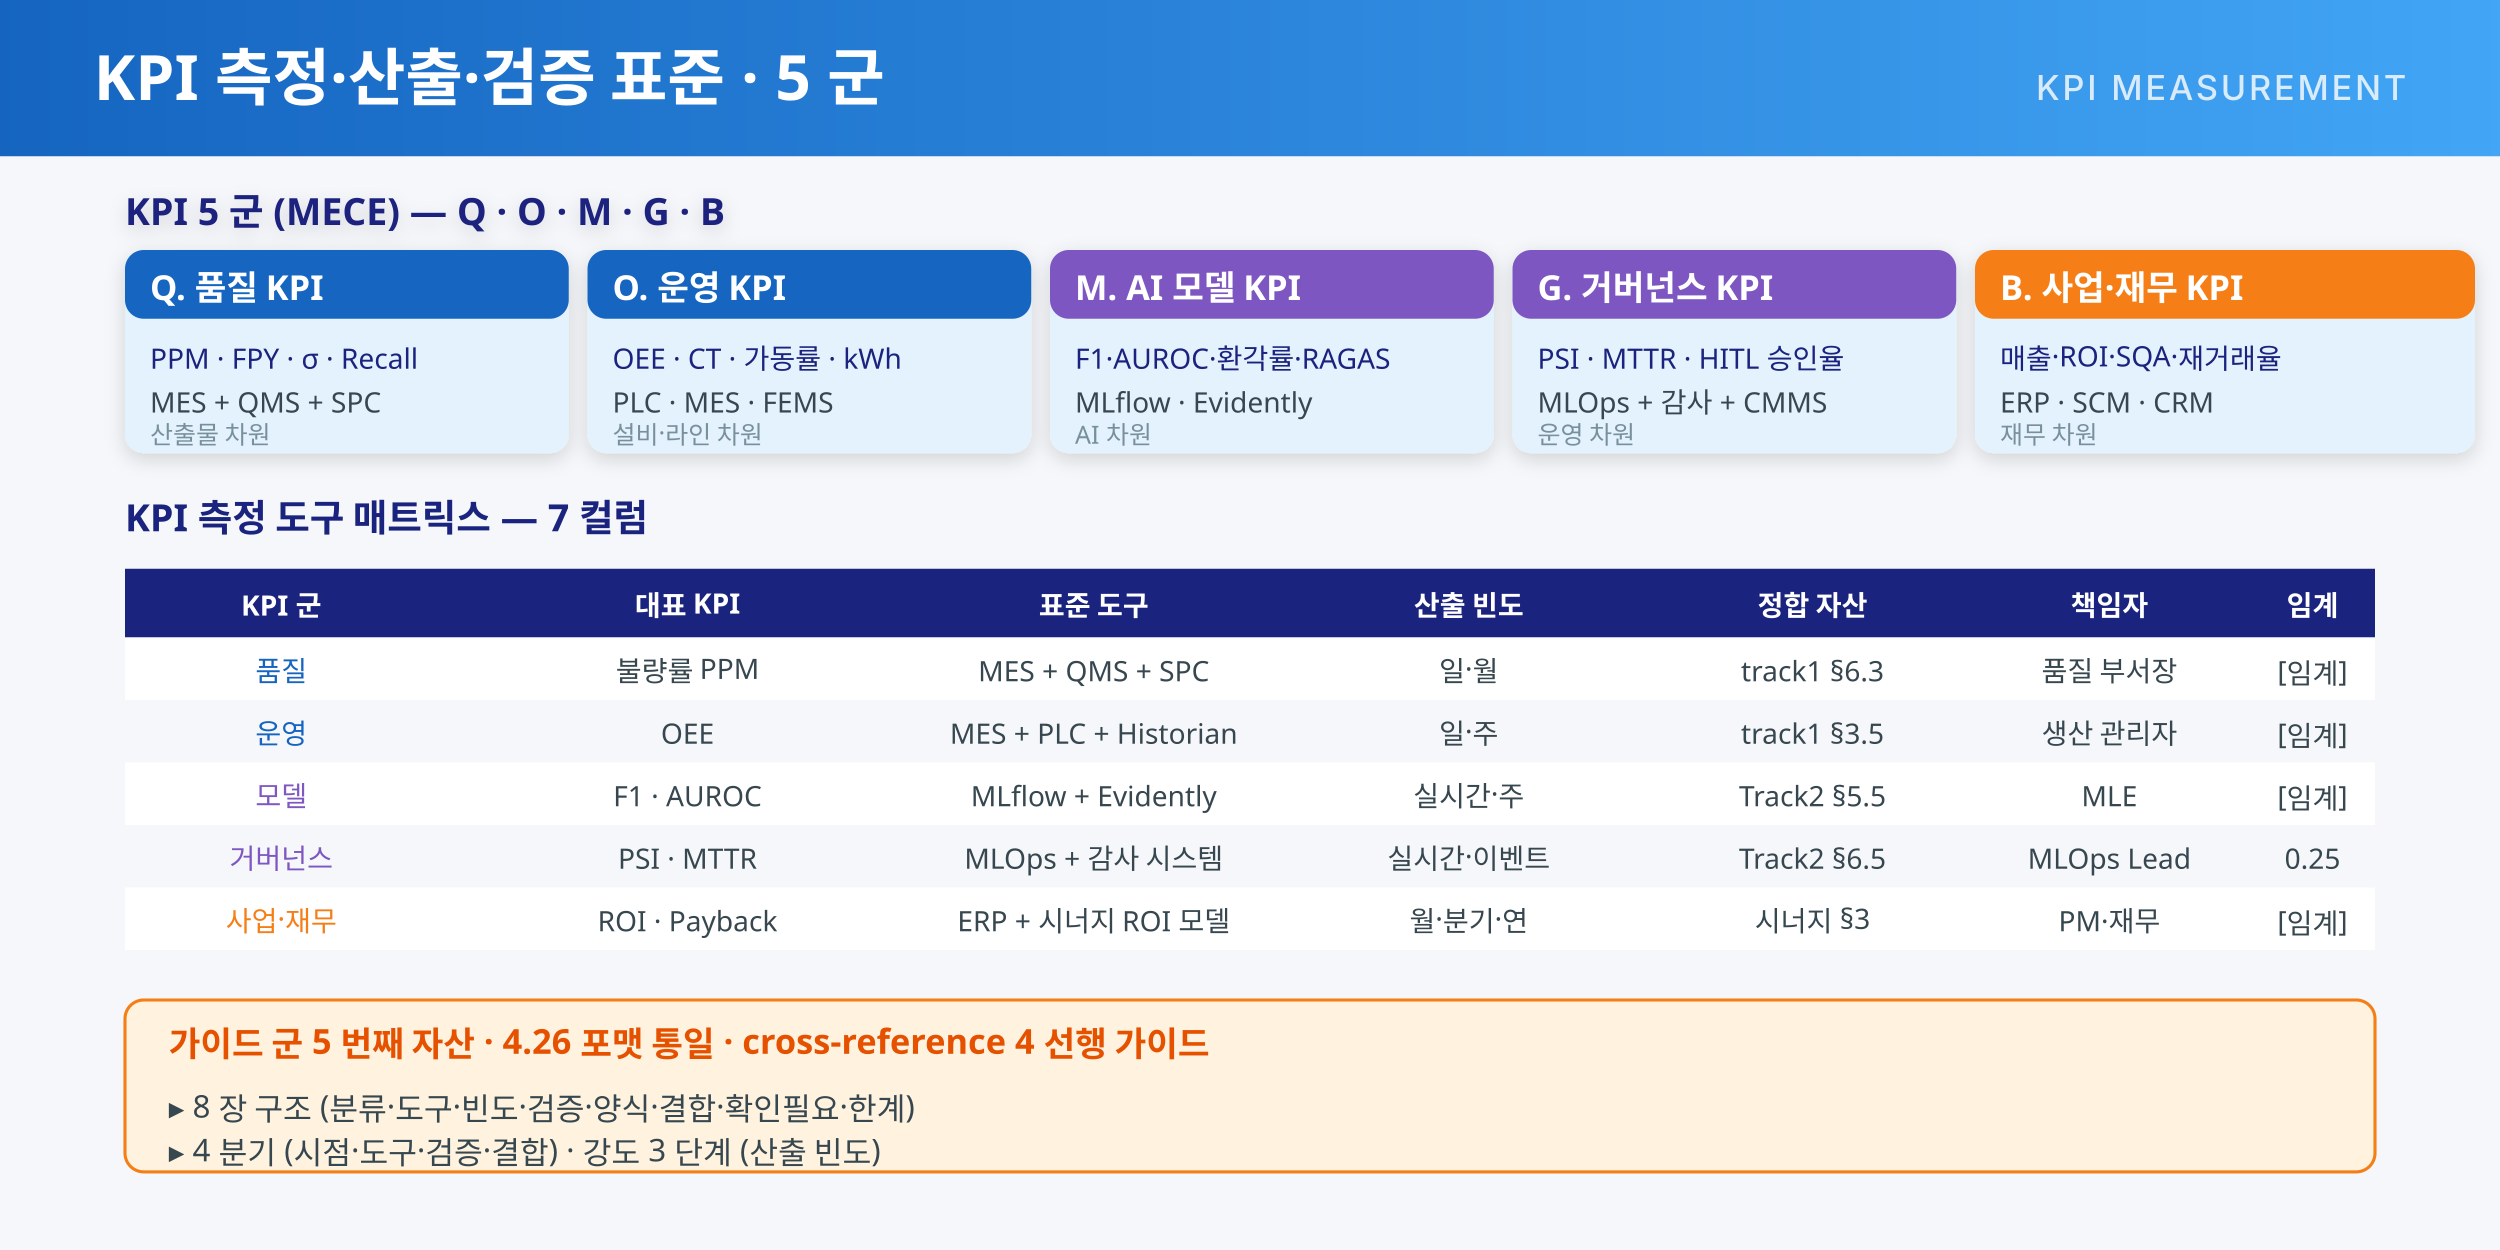
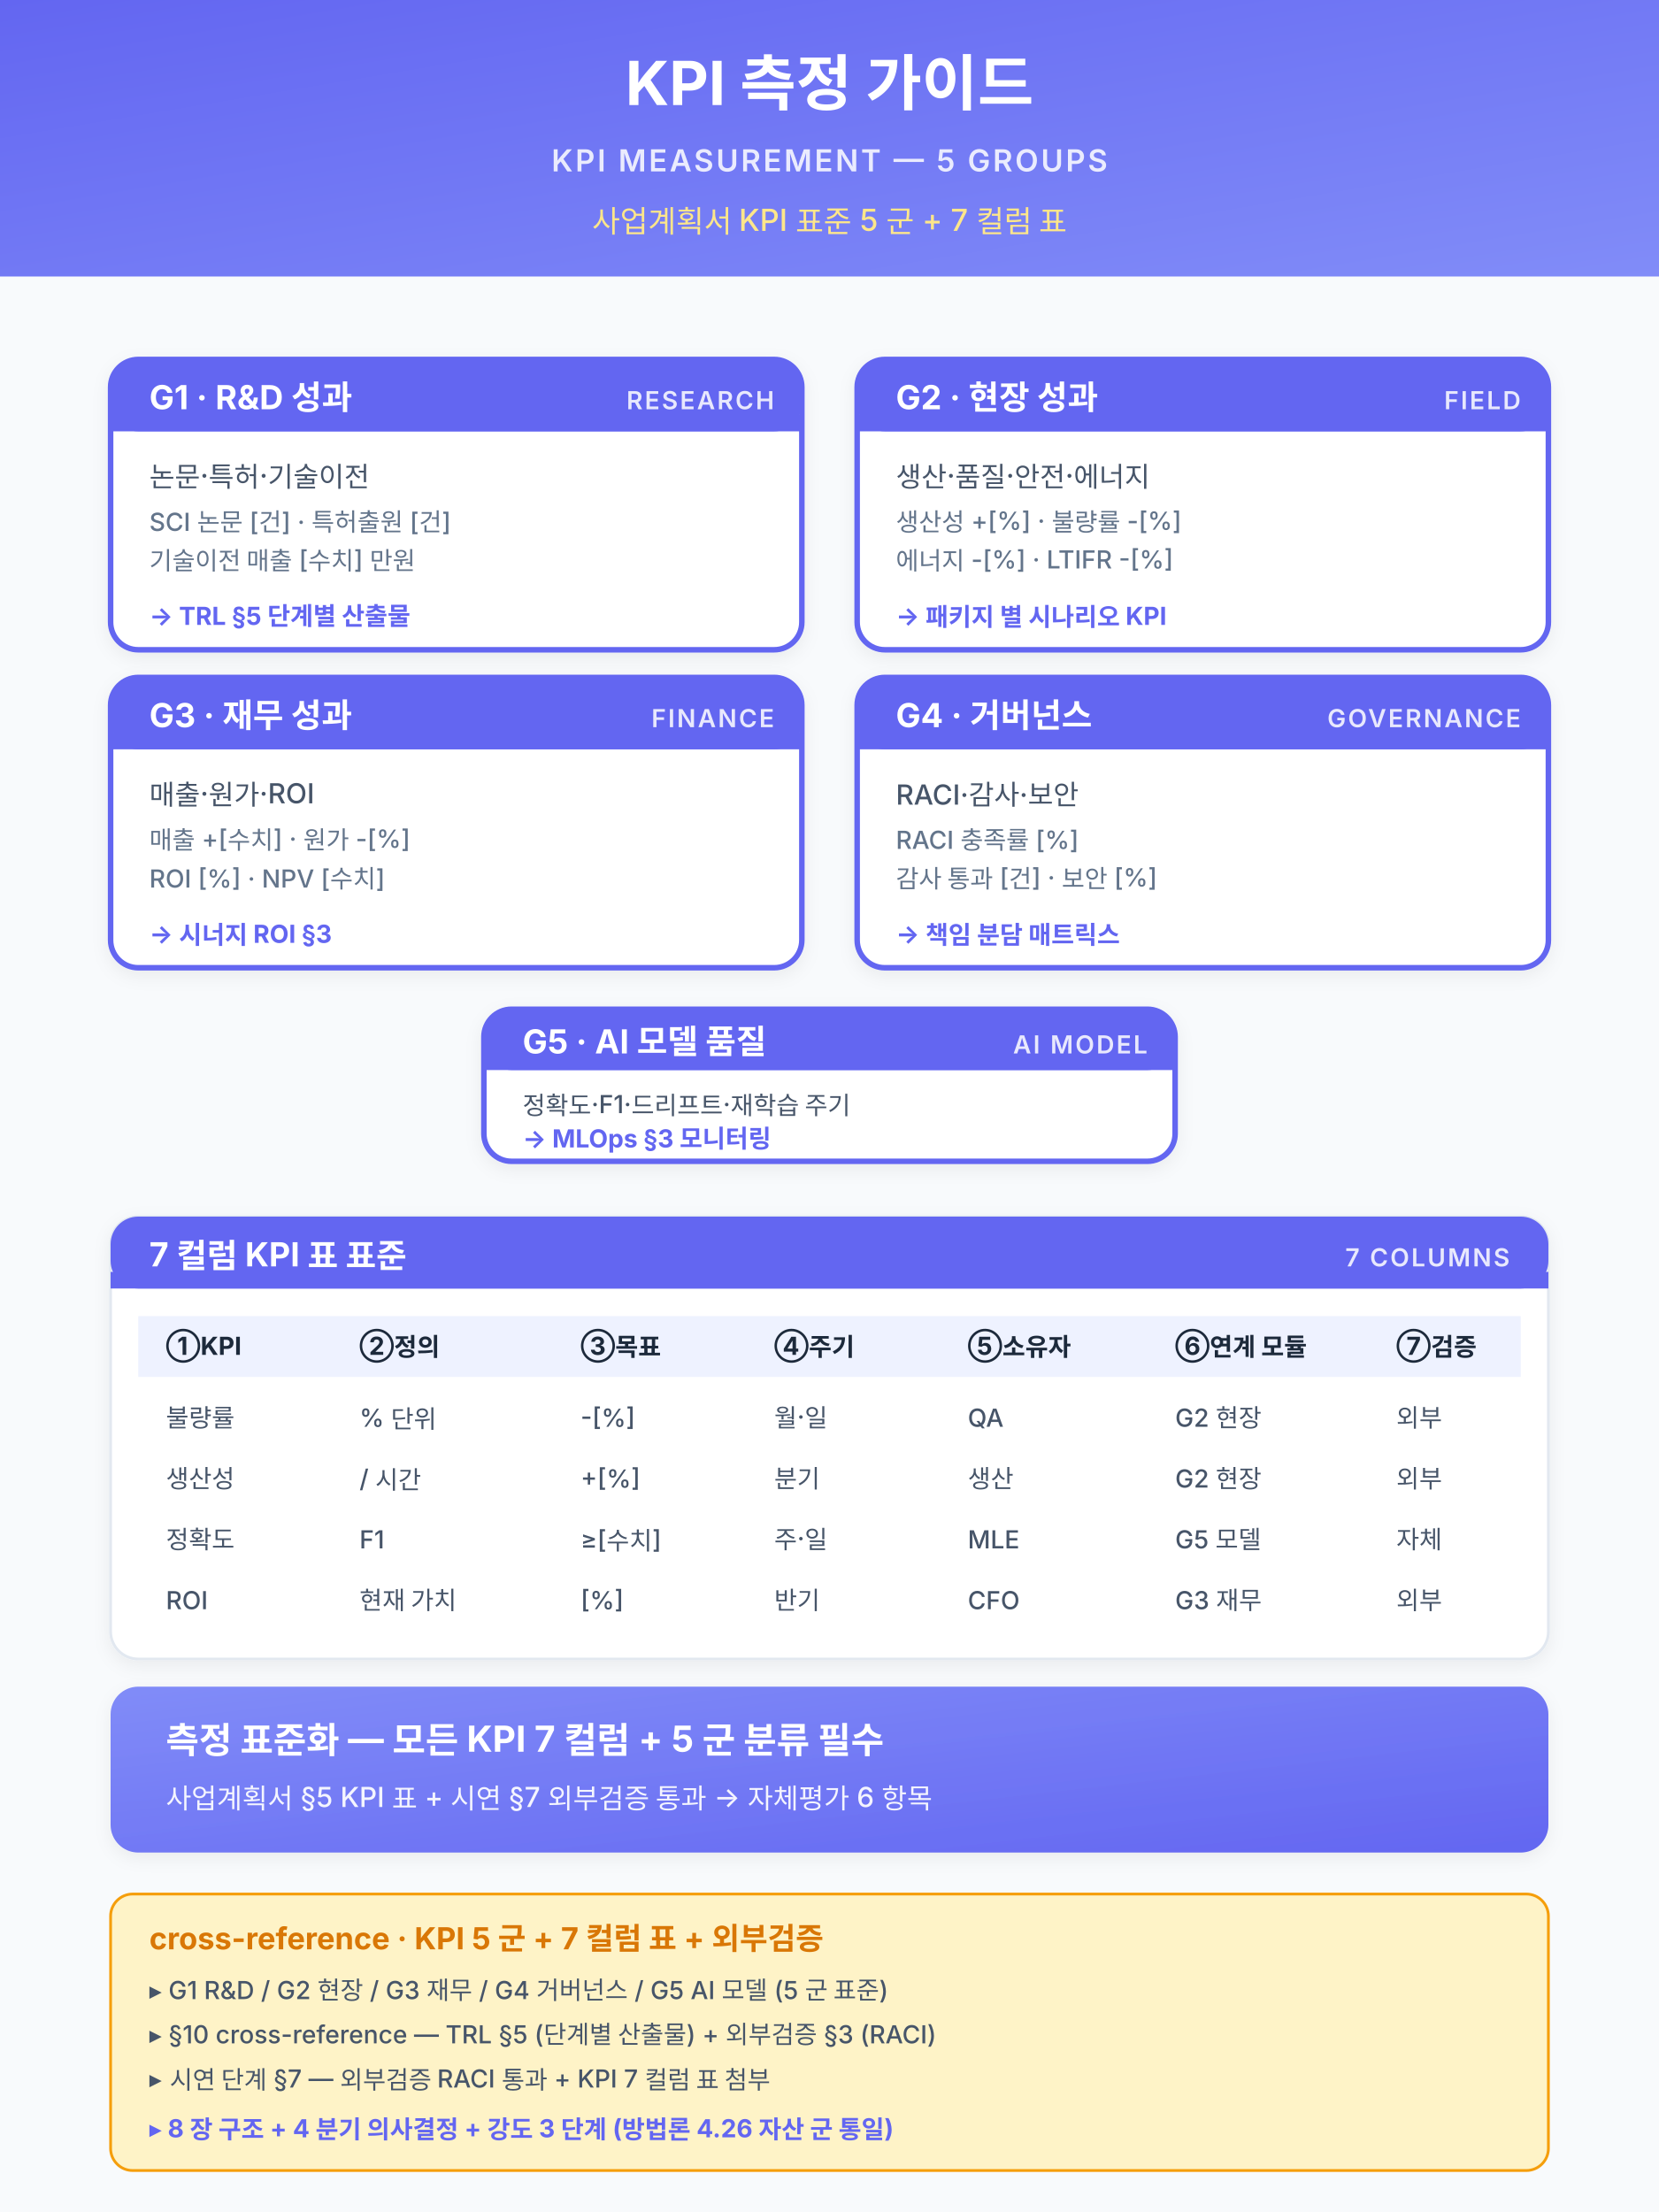
- <svg xmlns="http://www.w3.org/2000/svg" viewBox="0 0 800 400" role="img" aria-label="KPI 측정 가이드 — 5 군 분류 + KPI 표 7 컬럼 인포그래픽">
+ <svg xmlns="http://www.w3.org/2000/svg" viewBox="0 0 600 800" role="img" aria-label="KPI 측정 가이드 — 5 군 카드 + 7 컬럼 표 세로형 인포그래픽" class="zoomable">
  <defs>
-     <linearGradient id="kpi-header" x1="0" y1="0" x2="1" y2="0">
-       <stop offset="0%" stop-color="#1565C0" />
-       <stop offset="100%" stop-color="#42A5F5" />
+     <linearGradient id="kp-header" x1="0" y1="0" x2="1" y2="1">
+       <stop offset="0%" stop-color="#6366F1" />
+       <stop offset="100%" stop-color="#818CF8" />
    </linearGradient>
-     <filter id="kpi-shadow" x="-10%" y="-10%" width="120%" height="120%">
-       <feDropShadow dx="0" dy="2" stdDeviation="3" flood-color="#000" flood-opacity="0.15" />
+     <linearGradient id="kp-final" x1="0" y1="0" x2="1" y2="1">
+       <stop offset="0%" stop-color="#818CF8" />
+       <stop offset="100%" stop-color="#6366F1" />
+     </linearGradient>
+     <filter id="kp-shadow" x="-20%" y="-20%" width="140%" height="140%">
+       <feDropShadow dx="0" dy="4" stdDeviation="6" flood-color="#0F172A" flood-opacity="0.08" />
+       <feDropShadow dx="0" dy="2" stdDeviation="3" flood-color="#0F172A" flood-opacity="0.06" />
    </filter>
    <style>
-       .ko { font-family: 'Pretendard', 'Apple SD Gothic Neo', sans-serif; font-weight: 700; }
-       .ko-r { font-family: 'Pretendard', 'Apple SD Gothic Neo', sans-serif; font-weight: 500; }
-       .en { font-family: 'Inter', sans-serif; font-weight: 500; letter-spacing: 0.08em; }
+       .ko { font-family: 'Pretendard', system-ui, -apple-system, sans-serif; font-weight: 700; }
+       .ko-r { font-family: 'Pretendard', system-ui, -apple-system, sans-serif; font-weight: 500; }
+       .en { font-family: 'Pretendard', system-ui, -apple-system, sans-serif; font-weight: 600; letter-spacing: 0.08em; }
    </style>
  </defs>
-   <rect width="800" height="400" fill="#F5F7FA" />
-   <rect width="800" height="50" fill="url(#kpi-header)" />
-   <text x="30" y="32" class="ko" font-size="20" fill="white">KPI 측정·산출·검증 표준 · 5 군</text>
-   <text x="770" y="32" text-anchor="end" class="en" font-size="11" fill="rgba(255,255,255,0.8)">KPI MEASUREMENT</text>
-   <g transform="translate(40, 75)" filter="url(#kpi-shadow)">
-     <text x="0" y="-3" class="ko" font-size="12" fill="#1A237E">KPI 5 군 (MECE) — Q · O · M · G · B</text>
-     <g transform="translate(0, 5)">
-       <rect x="0" y="0" width="142" height="65" rx="6" fill="#E3F2FD" />
-       <rect x="0" y="0" width="142" height="22" rx="6" fill="#1565C0" />
-       <text x="8" y="16" class="ko" font-size="11" fill="white">Q. 품질 KPI</text>
-       <text x="8" y="38" class="ko-r" font-size="9" fill="#1A237E">PPM · FPY · σ · Recall</text>
-       <text x="8" y="52" class="ko-r" font-size="9" fill="#37474F">MES + QMS + SPC</text>
-       <text x="8" y="62" class="ko-r" font-size="8" fill="#78909C">산출물 차원</text>
-       <rect x="148" y="0" width="142" height="65" rx="6" fill="#E3F2FD" />
-       <rect x="148" y="0" width="142" height="22" rx="6" fill="#1565C0" />
-       <text x="156" y="16" class="ko" font-size="11" fill="white">O. 운영 KPI</text>
-       <text x="156" y="38" class="ko-r" font-size="9" fill="#1A237E">OEE · CT · 가동률 · kWh</text>
-       <text x="156" y="52" class="ko-r" font-size="9" fill="#37474F">PLC · MES · FEMS</text>
-       <text x="156" y="62" class="ko-r" font-size="8" fill="#78909C">설비·라인 차원</text>
-       <rect x="296" y="0" width="142" height="65" rx="6" fill="#E3F2FD" />
-       <rect x="296" y="0" width="142" height="22" rx="6" fill="#7E57C2" />
-       <text x="304" y="16" class="ko" font-size="11" fill="white">M. AI 모델 KPI</text>
-       <text x="304" y="38" class="ko-r" font-size="9" fill="#1A237E">F1·AUROC·환각률·RAGAS</text>
-       <text x="304" y="52" class="ko-r" font-size="9" fill="#37474F">MLflow · Evidently</text>
-       <text x="304" y="62" class="ko-r" font-size="8" fill="#78909C">AI 차원</text>
-       <rect x="444" y="0" width="142" height="65" rx="6" fill="#E3F2FD" />
-       <rect x="444" y="0" width="142" height="22" rx="6" fill="#7E57C2" />
-       <text x="452" y="16" class="ko" font-size="11" fill="white">G. 거버넌스 KPI</text>
-       <text x="452" y="38" class="ko-r" font-size="9" fill="#1A237E">PSI · MTTR · HITL 승인율</text>
-       <text x="452" y="52" class="ko-r" font-size="9" fill="#37474F">MLOps + 감사 + CMMS</text>
-       <text x="452" y="62" class="ko-r" font-size="8" fill="#78909C">운영 차원</text>
-       <rect x="592" y="0" width="160" height="65" rx="6" fill="#E3F2FD" />
-       <rect x="592" y="0" width="160" height="22" rx="6" fill="#F57F17" />
-       <text x="600" y="16" class="ko" font-size="11" fill="white">B. 사업·재무 KPI</text>
-       <text x="600" y="38" class="ko-r" font-size="9" fill="#1A237E">매출·ROI·SQA·재거래율</text>
-       <text x="600" y="52" class="ko-r" font-size="9" fill="#37474F">ERP · SCM · CRM</text>
-       <text x="600" y="62" class="ko-r" font-size="8" fill="#78909C">재무 차원</text>
+   <rect width="600" height="800" fill="#F8FAFC" />
+   <rect width="600" height="100" fill="url(#kp-header)" />
+   <text x="300" y="38" text-anchor="middle" class="ko" font-size="22" fill="white">KPI 측정 가이드</text>
+   <text x="300" y="62" text-anchor="middle" class="en" font-size="11" fill="rgba(255,255,255,0.85)">KPI MEASUREMENT — 5 GROUPS</text>
+   <text x="300" y="84" text-anchor="middle" class="ko-r" font-size="11" fill="#FDE68A">사업계획서 KPI 표준 5 군 + 7 컬럼 표</text>
+   <g transform="translate(40, 130)">
+     <g transform="translate(0, 0)" filter="url(#kp-shadow)">
+       <rect width="250" height="105" rx="10" fill="white" stroke="#6366F1" stroke-width="2" />
+       <rect width="250" height="26" rx="10" fill="#6366F1" />
+       <rect y="20" width="250" height="6" fill="#6366F1" />
+       <text x="14" y="18" class="ko" font-size="12" fill="white">G1 · R&amp;D 성과</text>
+       <text x="240" y="18" text-anchor="end" class="en" font-size="9" fill="rgba(255,255,255,0.85)">RESEARCH</text>
+       <text x="14" y="46" class="ko-r" font-size="10" fill="#475569">논문·특허·기술이전</text>
+       <text x="14" y="62" class="ko-r" font-size="9" fill="#64748B">SCI 논문 [건] · 특허출원 [건]</text>
+       <text x="14" y="76" class="ko-r" font-size="9" fill="#64748B">기술이전 매출 [수치] 만원</text>
+       <text x="14" y="96" class="ko" font-size="9" fill="#6366F1">→ TRL §5 단계별 산출물</text>
+     </g>
+     <g transform="translate(270, 0)" filter="url(#kp-shadow)">
+       <rect width="250" height="105" rx="10" fill="white" stroke="#6366F1" stroke-width="2" />
+       <rect width="250" height="26" rx="10" fill="#6366F1" />
+       <rect y="20" width="250" height="6" fill="#6366F1" />
+       <text x="14" y="18" class="ko" font-size="12" fill="white">G2 · 현장 성과</text>
+       <text x="240" y="18" text-anchor="end" class="en" font-size="9" fill="rgba(255,255,255,0.85)">FIELD</text>
+       <text x="14" y="46" class="ko-r" font-size="10" fill="#475569">생산·품질·안전·에너지</text>
+       <text x="14" y="62" class="ko-r" font-size="9" fill="#64748B">생산성 +[%] · 불량률 -[%]</text>
+       <text x="14" y="76" class="ko-r" font-size="9" fill="#64748B">에너지 -[%] · LTIFR -[%]</text>
+       <text x="14" y="96" class="ko" font-size="9" fill="#6366F1">→ 패키지 별 시나리오 KPI</text>
+     </g>
+     <g transform="translate(0, 115)" filter="url(#kp-shadow)">
+       <rect width="250" height="105" rx="10" fill="white" stroke="#6366F1" stroke-width="2" />
+       <rect width="250" height="26" rx="10" fill="#6366F1" />
+       <rect y="20" width="250" height="6" fill="#6366F1" />
+       <text x="14" y="18" class="ko" font-size="12" fill="white">G3 · 재무 성과</text>
+       <text x="240" y="18" text-anchor="end" class="en" font-size="9" fill="rgba(255,255,255,0.85)">FINANCE</text>
+       <text x="14" y="46" class="ko-r" font-size="10" fill="#475569">매출·원가·ROI</text>
+       <text x="14" y="62" class="ko-r" font-size="9" fill="#64748B">매출 +[수치] · 원가 -[%]</text>
+       <text x="14" y="76" class="ko-r" font-size="9" fill="#64748B">ROI [%] · NPV [수치]</text>
+       <text x="14" y="96" class="ko" font-size="9" fill="#6366F1">→ 시너지 ROI §3</text>
+     </g>
+     <g transform="translate(270, 115)" filter="url(#kp-shadow)">
+       <rect width="250" height="105" rx="10" fill="white" stroke="#6366F1" stroke-width="2" />
+       <rect width="250" height="26" rx="10" fill="#6366F1" />
+       <rect y="20" width="250" height="6" fill="#6366F1" />
+       <text x="14" y="18" class="ko" font-size="12" fill="white">G4 · 거버넌스</text>
+       <text x="240" y="18" text-anchor="end" class="en" font-size="9" fill="rgba(255,255,255,0.85)">GOVERNANCE</text>
+       <text x="14" y="46" class="ko-r" font-size="10" fill="#475569">RACI·감사·보안</text>
+       <text x="14" y="62" class="ko-r" font-size="9" fill="#64748B">RACI 충족률 [%]</text>
+       <text x="14" y="76" class="ko-r" font-size="9" fill="#64748B">감사 통과 [건] · 보안 [%]</text>
+       <text x="14" y="96" class="ko" font-size="9" fill="#6366F1">→ 책임 분담 매트릭스</text>
    </g>
  </g>
-   <g transform="translate(40, 170)">
-     <text x="0" y="0" class="ko" font-size="12" fill="#1A237E">KPI 측정 도구 매트릭스 — 7 컬럼</text>
-     <g transform="translate(0, 12)">
-       <rect x="0" y="0" width="720" height="22" fill="#1A237E" />
-       <text x="50" y="15" text-anchor="middle" class="ko" font-size="9" fill="white">KPI 군</text>
-       <text x="180" y="15" text-anchor="middle" class="ko" font-size="9" fill="white">대표 KPI</text>
-       <text x="310" y="15" text-anchor="middle" class="ko" font-size="9" fill="white">표준 도구</text>
-       <text x="430" y="15" text-anchor="middle" class="ko" font-size="9" fill="white">산출 빈도</text>
-       <text x="540" y="15" text-anchor="middle" class="ko" font-size="9" fill="white">정합 자산</text>
-       <text x="635" y="15" text-anchor="middle" class="ko" font-size="9" fill="white">책임자</text>
-       <text x="700" y="15" text-anchor="middle" class="ko" font-size="9" fill="white">임계</text>
-       <g font-size="9" class="ko-r" fill="#37474F">
-         <rect x="0" y="22" width="720" height="20" fill="white" />
-         <text x="50" y="36" text-anchor="middle" fill="#1565C0">품질</text>
-         <text x="180" y="36" text-anchor="middle">불량률 PPM</text>
-         <text x="310" y="36" text-anchor="middle">MES + QMS + SPC</text>
-         <text x="430" y="36" text-anchor="middle">일·월</text>
-         <text x="540" y="36" text-anchor="middle">track1 §6.3</text>
-         <text x="635" y="36" text-anchor="middle">품질 부서장</text>
-         <text x="700" y="36" text-anchor="middle">[임계]</text>
-         <rect x="0" y="42" width="720" height="20" fill="#F5F7FA" />
-         <text x="50" y="56" text-anchor="middle" fill="#1565C0">운영</text>
-         <text x="180" y="56" text-anchor="middle">OEE</text>
-         <text x="310" y="56" text-anchor="middle">MES + PLC + Historian</text>
-         <text x="430" y="56" text-anchor="middle">일·주</text>
-         <text x="540" y="56" text-anchor="middle">track1 §3.5</text>
-         <text x="635" y="56" text-anchor="middle">생산 관리자</text>
-         <text x="700" y="56" text-anchor="middle">[임계]</text>
-         <rect x="0" y="62" width="720" height="20" fill="white" />
-         <text x="50" y="76" text-anchor="middle" fill="#7E57C2">모델</text>
-         <text x="180" y="76" text-anchor="middle">F1 · AUROC</text>
-         <text x="310" y="76" text-anchor="middle">MLflow + Evidently</text>
-         <text x="430" y="76" text-anchor="middle">실시간·주</text>
-         <text x="540" y="76" text-anchor="middle">Track2 §5.5</text>
-         <text x="635" y="76" text-anchor="middle">MLE</text>
-         <text x="700" y="76" text-anchor="middle">[임계]</text>
-         <rect x="0" y="82" width="720" height="20" fill="#F5F7FA" />
-         <text x="50" y="96" text-anchor="middle" fill="#7E57C2">거버넌스</text>
-         <text x="180" y="96" text-anchor="middle">PSI · MTTR</text>
-         <text x="310" y="96" text-anchor="middle">MLOps + 감사 시스템</text>
-         <text x="430" y="96" text-anchor="middle">실시간·이벤트</text>
-         <text x="540" y="96" text-anchor="middle">Track2 §6.5</text>
-         <text x="635" y="96" text-anchor="middle">MLOps Lead</text>
-         <text x="700" y="96" text-anchor="middle">0.25</text>
-         <rect x="0" y="102" width="720" height="20" fill="white" />
-         <text x="50" y="116" text-anchor="middle" fill="#F57F17">사업·재무</text>
-         <text x="180" y="116" text-anchor="middle">ROI · Payback</text>
-         <text x="310" y="116" text-anchor="middle">ERP + 시너지 ROI 모델</text>
-         <text x="430" y="116" text-anchor="middle">월·분기·연</text>
-         <text x="540" y="116" text-anchor="middle">시너지 §3</text>
-         <text x="635" y="116" text-anchor="middle">PM·재무</text>
-         <text x="700" y="116" text-anchor="middle">[임계]</text>
-       </g>
+   <g transform="translate(175, 365)" filter="url(#kp-shadow)">
+     <rect width="250" height="55" rx="10" fill="white" stroke="#6366F1" stroke-width="2" />
+     <rect width="250" height="22" rx="10" fill="#6366F1" />
+     <rect y="16" width="250" height="6" fill="#6366F1" />
+     <text x="14" y="16" class="ko" font-size="12" fill="white">G5 · AI 모델 품질</text>
+     <text x="240" y="16" text-anchor="end" class="en" font-size="9" fill="rgba(255,255,255,0.85)">AI MODEL</text>
+     <text x="14" y="38" class="ko-r" font-size="9" fill="#475569">정확도·F1·드리프트·재학습 주기</text>
+     <text x="14" y="50" class="ko" font-size="9" fill="#6366F1">→ MLOps §3 모니터링</text>
+   </g>
+   <g transform="translate(40, 440)" filter="url(#kp-shadow)">
+     <rect width="520" height="160" rx="10" fill="white" stroke="#E2E8F0" />
+     <rect width="520" height="26" rx="10" fill="#6366F1" />
+     <rect y="20" width="520" height="6" fill="#6366F1" />
+     <text x="14" y="18" class="ko" font-size="12" fill="white">7 컬럼 KPI 표 표준</text>
+     <text x="506" y="18" text-anchor="end" class="en" font-size="9" fill="rgba(255,255,255,0.85)">7 COLUMNS</text>
+     <g transform="translate(0, 36)" font-size="9" class="ko" fill="#1E293B">
+       <rect x="10" y="0" width="500" height="22" fill="#EEF2FF" />
+       <text x="20" y="14">①KPI</text>
+       <text x="90" y="14">②정의</text>
+       <text x="170" y="14">③목표</text>
+       <text x="240" y="14">④주기</text>
+       <text x="310" y="14">⑤소유자</text>
+       <text x="385" y="14">⑥연계 모듈</text>
+       <text x="465" y="14">⑦검증</text>
+     </g>
+     <g transform="translate(0, 62)" font-size="9" class="ko-r" fill="#475569">
+       <text x="20" y="14">불량률</text>
+       <text x="90" y="14">% 단위</text>
+       <text x="170" y="14">-[%]</text>
+       <text x="240" y="14">월·일</text>
+       <text x="310" y="14">QA</text>
+       <text x="385" y="14">G2 현장</text>
+       <text x="465" y="14">외부</text>
+     </g>
+     <g transform="translate(0, 84)" font-size="9" class="ko-r" fill="#475569">
+       <text x="20" y="14">생산성</text>
+       <text x="90" y="14">/ 시간</text>
+       <text x="170" y="14">+[%]</text>
+       <text x="240" y="14">분기</text>
+       <text x="310" y="14">생산</text>
+       <text x="385" y="14">G2 현장</text>
+       <text x="465" y="14">외부</text>
+     </g>
+     <g transform="translate(0, 106)" font-size="9" class="ko-r" fill="#475569">
+       <text x="20" y="14">정확도</text>
+       <text x="90" y="14">F1</text>
+       <text x="170" y="14">≥[수치]</text>
+       <text x="240" y="14">주·일</text>
+       <text x="310" y="14">MLE</text>
+       <text x="385" y="14">G5 모델</text>
+       <text x="465" y="14">자체</text>
+     </g>
+     <g transform="translate(0, 128)" font-size="9" class="ko-r" fill="#475569">
+       <text x="20" y="14">ROI</text>
+       <text x="90" y="14">현재 가치</text>
+       <text x="170" y="14">[%]</text>
+       <text x="240" y="14">반기</text>
+       <text x="310" y="14">CFO</text>
+       <text x="385" y="14">G3 재무</text>
+       <text x="465" y="14">외부</text>
    </g>
  </g>
-   <g transform="translate(40, 320)">
-     <rect x="0" y="0" width="720" height="55" rx="6" fill="#FFF3E0" stroke="#F57F17" stroke-width="1" />
-     <text x="14" y="18" class="ko" font-size="11" fill="#E65100">가이드 군 5 번째 자산 · 4.26 포맷 통일 · cross-reference 4 선행 가이드</text>
-     <g transform="translate(14, 28)" font-size="10" class="ko-r" fill="#37474F">
-       <text y="10">▸ 8 장 구조 (분류·도구·빈도·검증·양식·결합·확인필요·한계)</text>
-       <text y="24">▸ 4 분기 (시점·도구·검증·결합) · 강도 3 단계 (산출 빈도)</text>
+   <g transform="translate(40, 610)" filter="url(#kp-shadow)">
+     <rect width="520" height="60" rx="10" fill="url(#kp-final)" />
+     <text x="20" y="24" class="ko" font-size="13" fill="white">측정 표준화 — 모든 KPI 7 컬럼 + 5 군 분류 필수</text>
+     <text x="20" y="44" class="ko-r" font-size="10" fill="rgba(255,255,255,0.92)">사업계획서 §5 KPI 표 + 시연 §7 외부검증 통과 → 자체평가 6 항목</text>
+   </g>
+   <g transform="translate(40, 685)">
+     <rect width="520" height="100" rx="8" fill="#FEF3C7" stroke="#F59E0B" stroke-width="1" />
+     <text x="14" y="20" class="ko" font-size="11" fill="#D97706">cross-reference · KPI 5 군 + 7 컬럼 표 + 외부검증</text>
+     <g font-size="9" class="ko-r" fill="#475569">
+       <text x="14" y="38">▸ G1 R&amp;D / G2 현장 / G3 재무 / G4 거버넌스 / G5 AI 모델 (5 군 표준)</text>
+       <text x="14" y="54">▸ §10 cross-reference — TRL §5 (단계별 산출물) + 외부검증 §3 (RACI)</text>
+       <text x="14" y="70">▸ 시연 단계 §7 — 외부검증 RACI 통과 + KPI 7 컬럼 표 첨부</text>
+       <text x="14" y="88" fill="#6366F1" font-weight="700">▸ 8 장 구조 + 4 분기 의사결정 + 강도 3 단계 (방법론 4.26 자산 군 통일)</text>
    </g>
  </g>
</svg>
